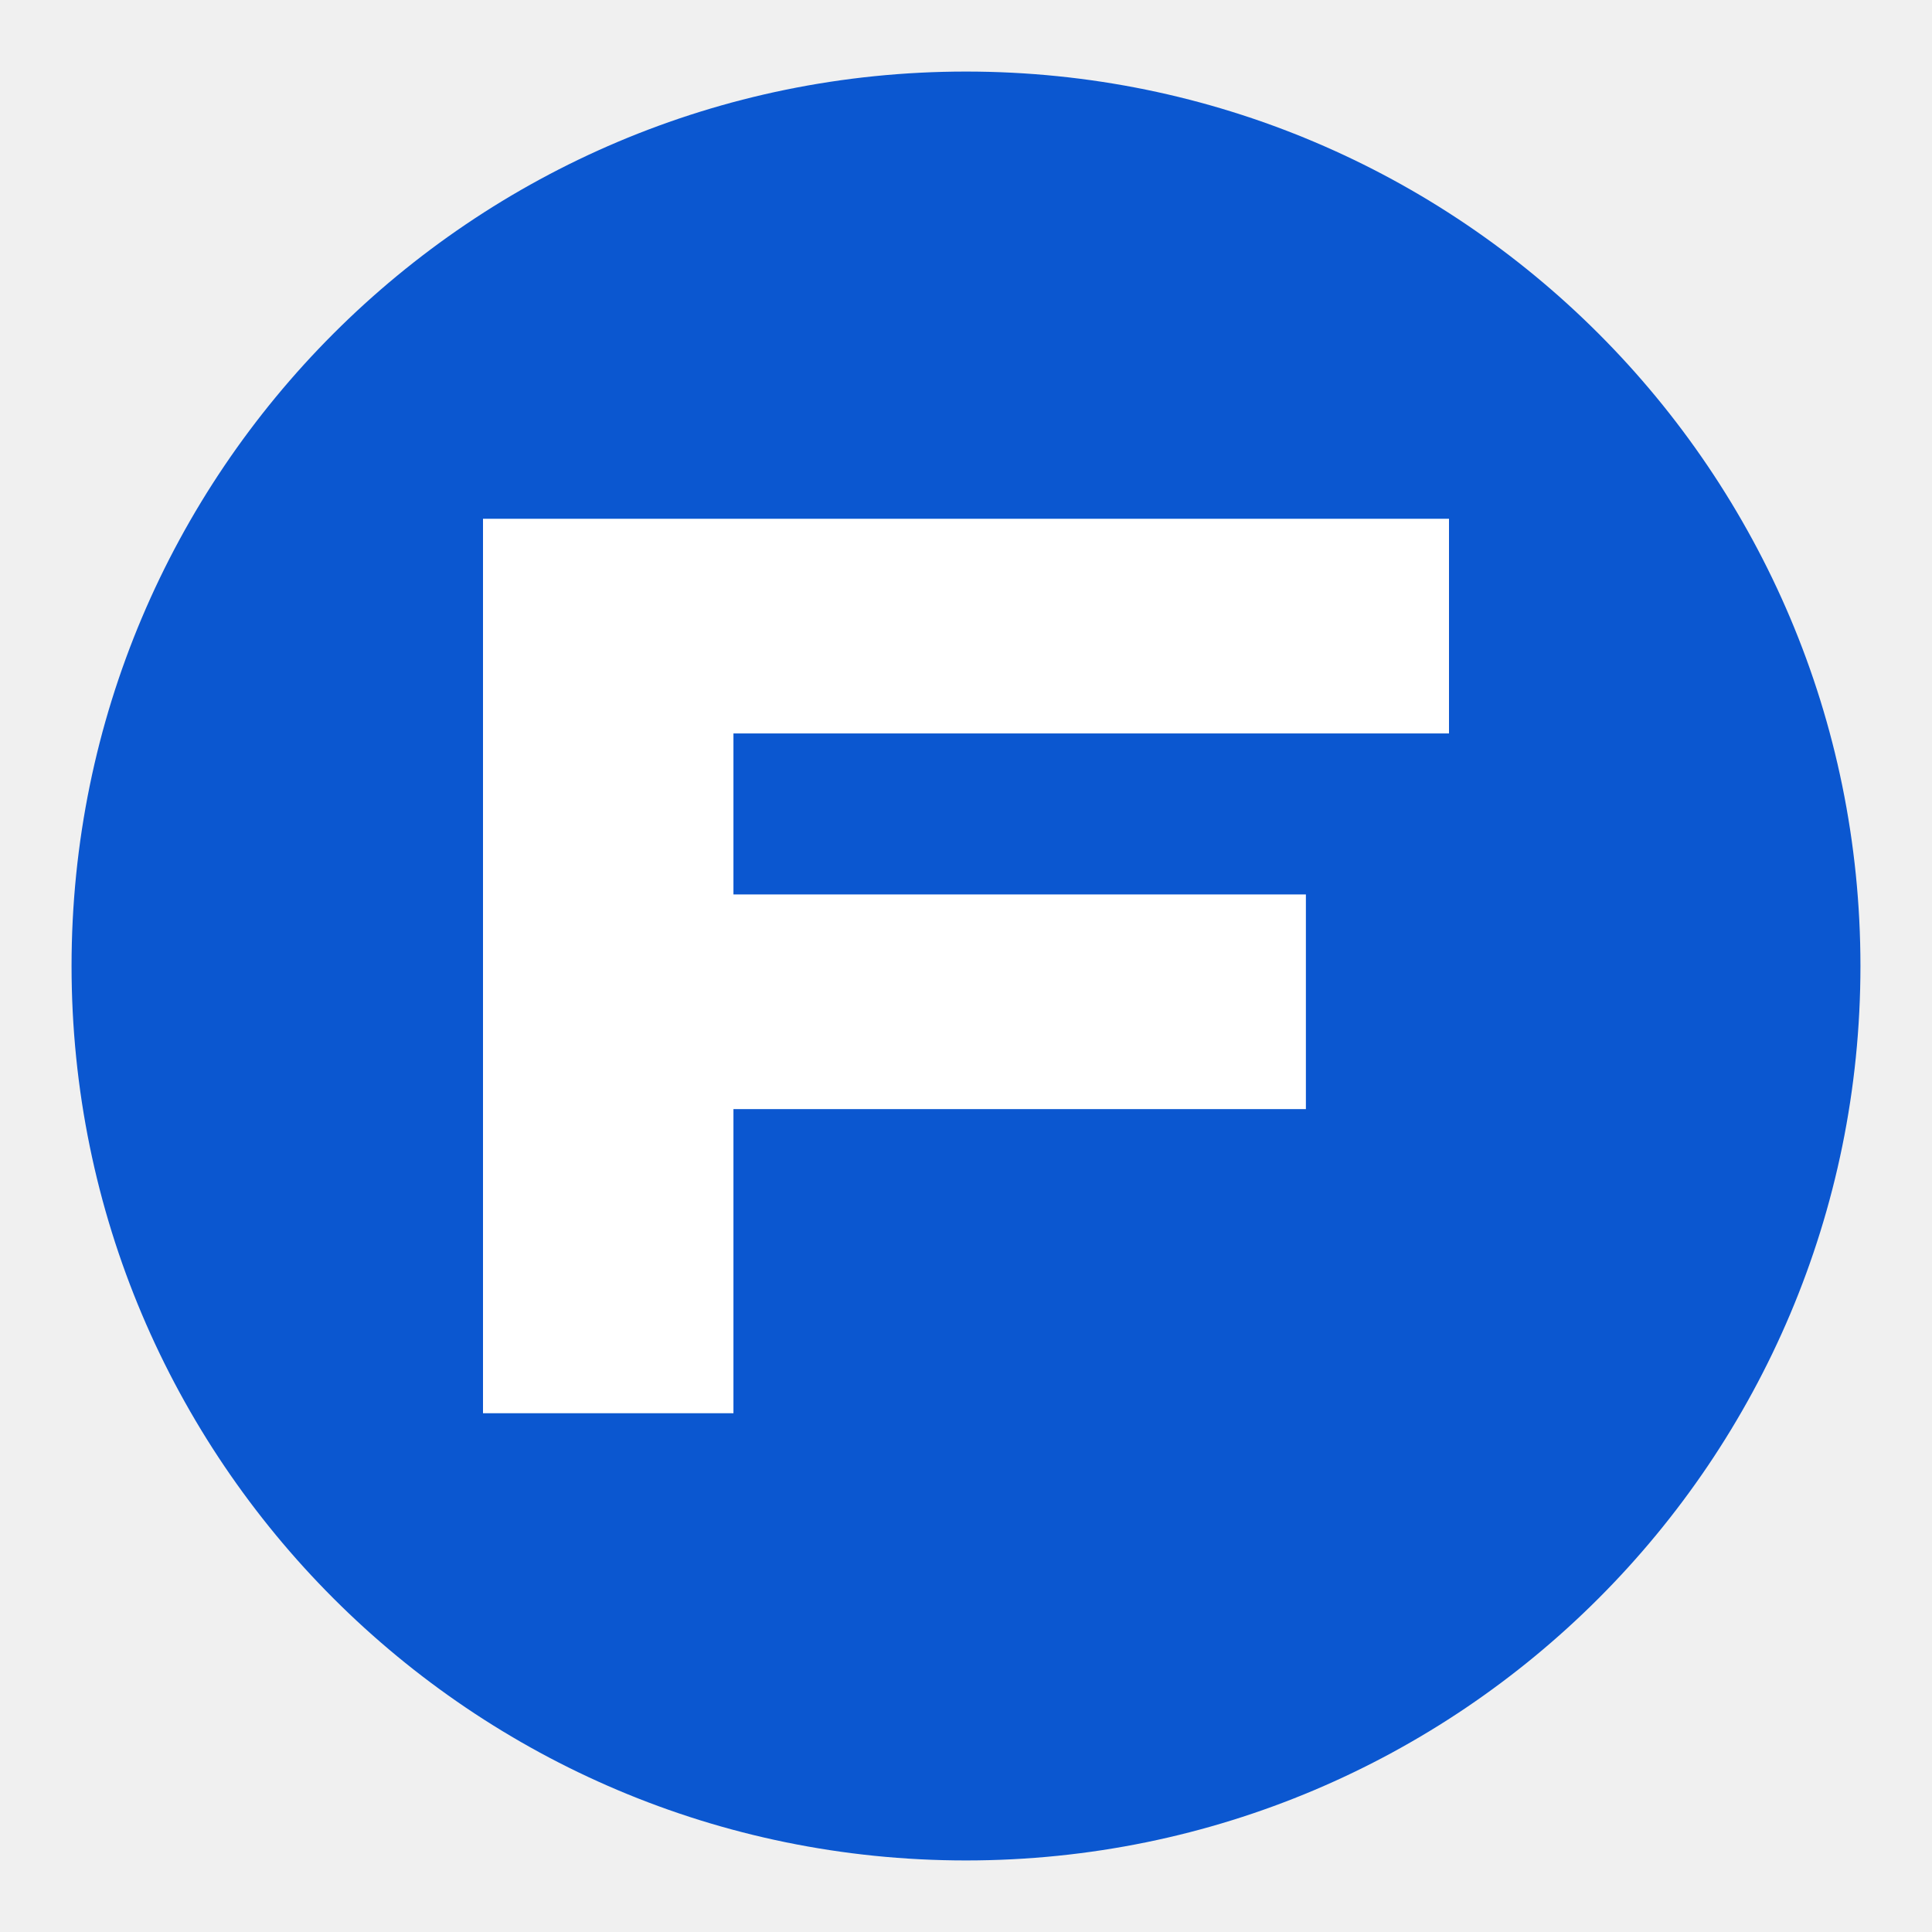
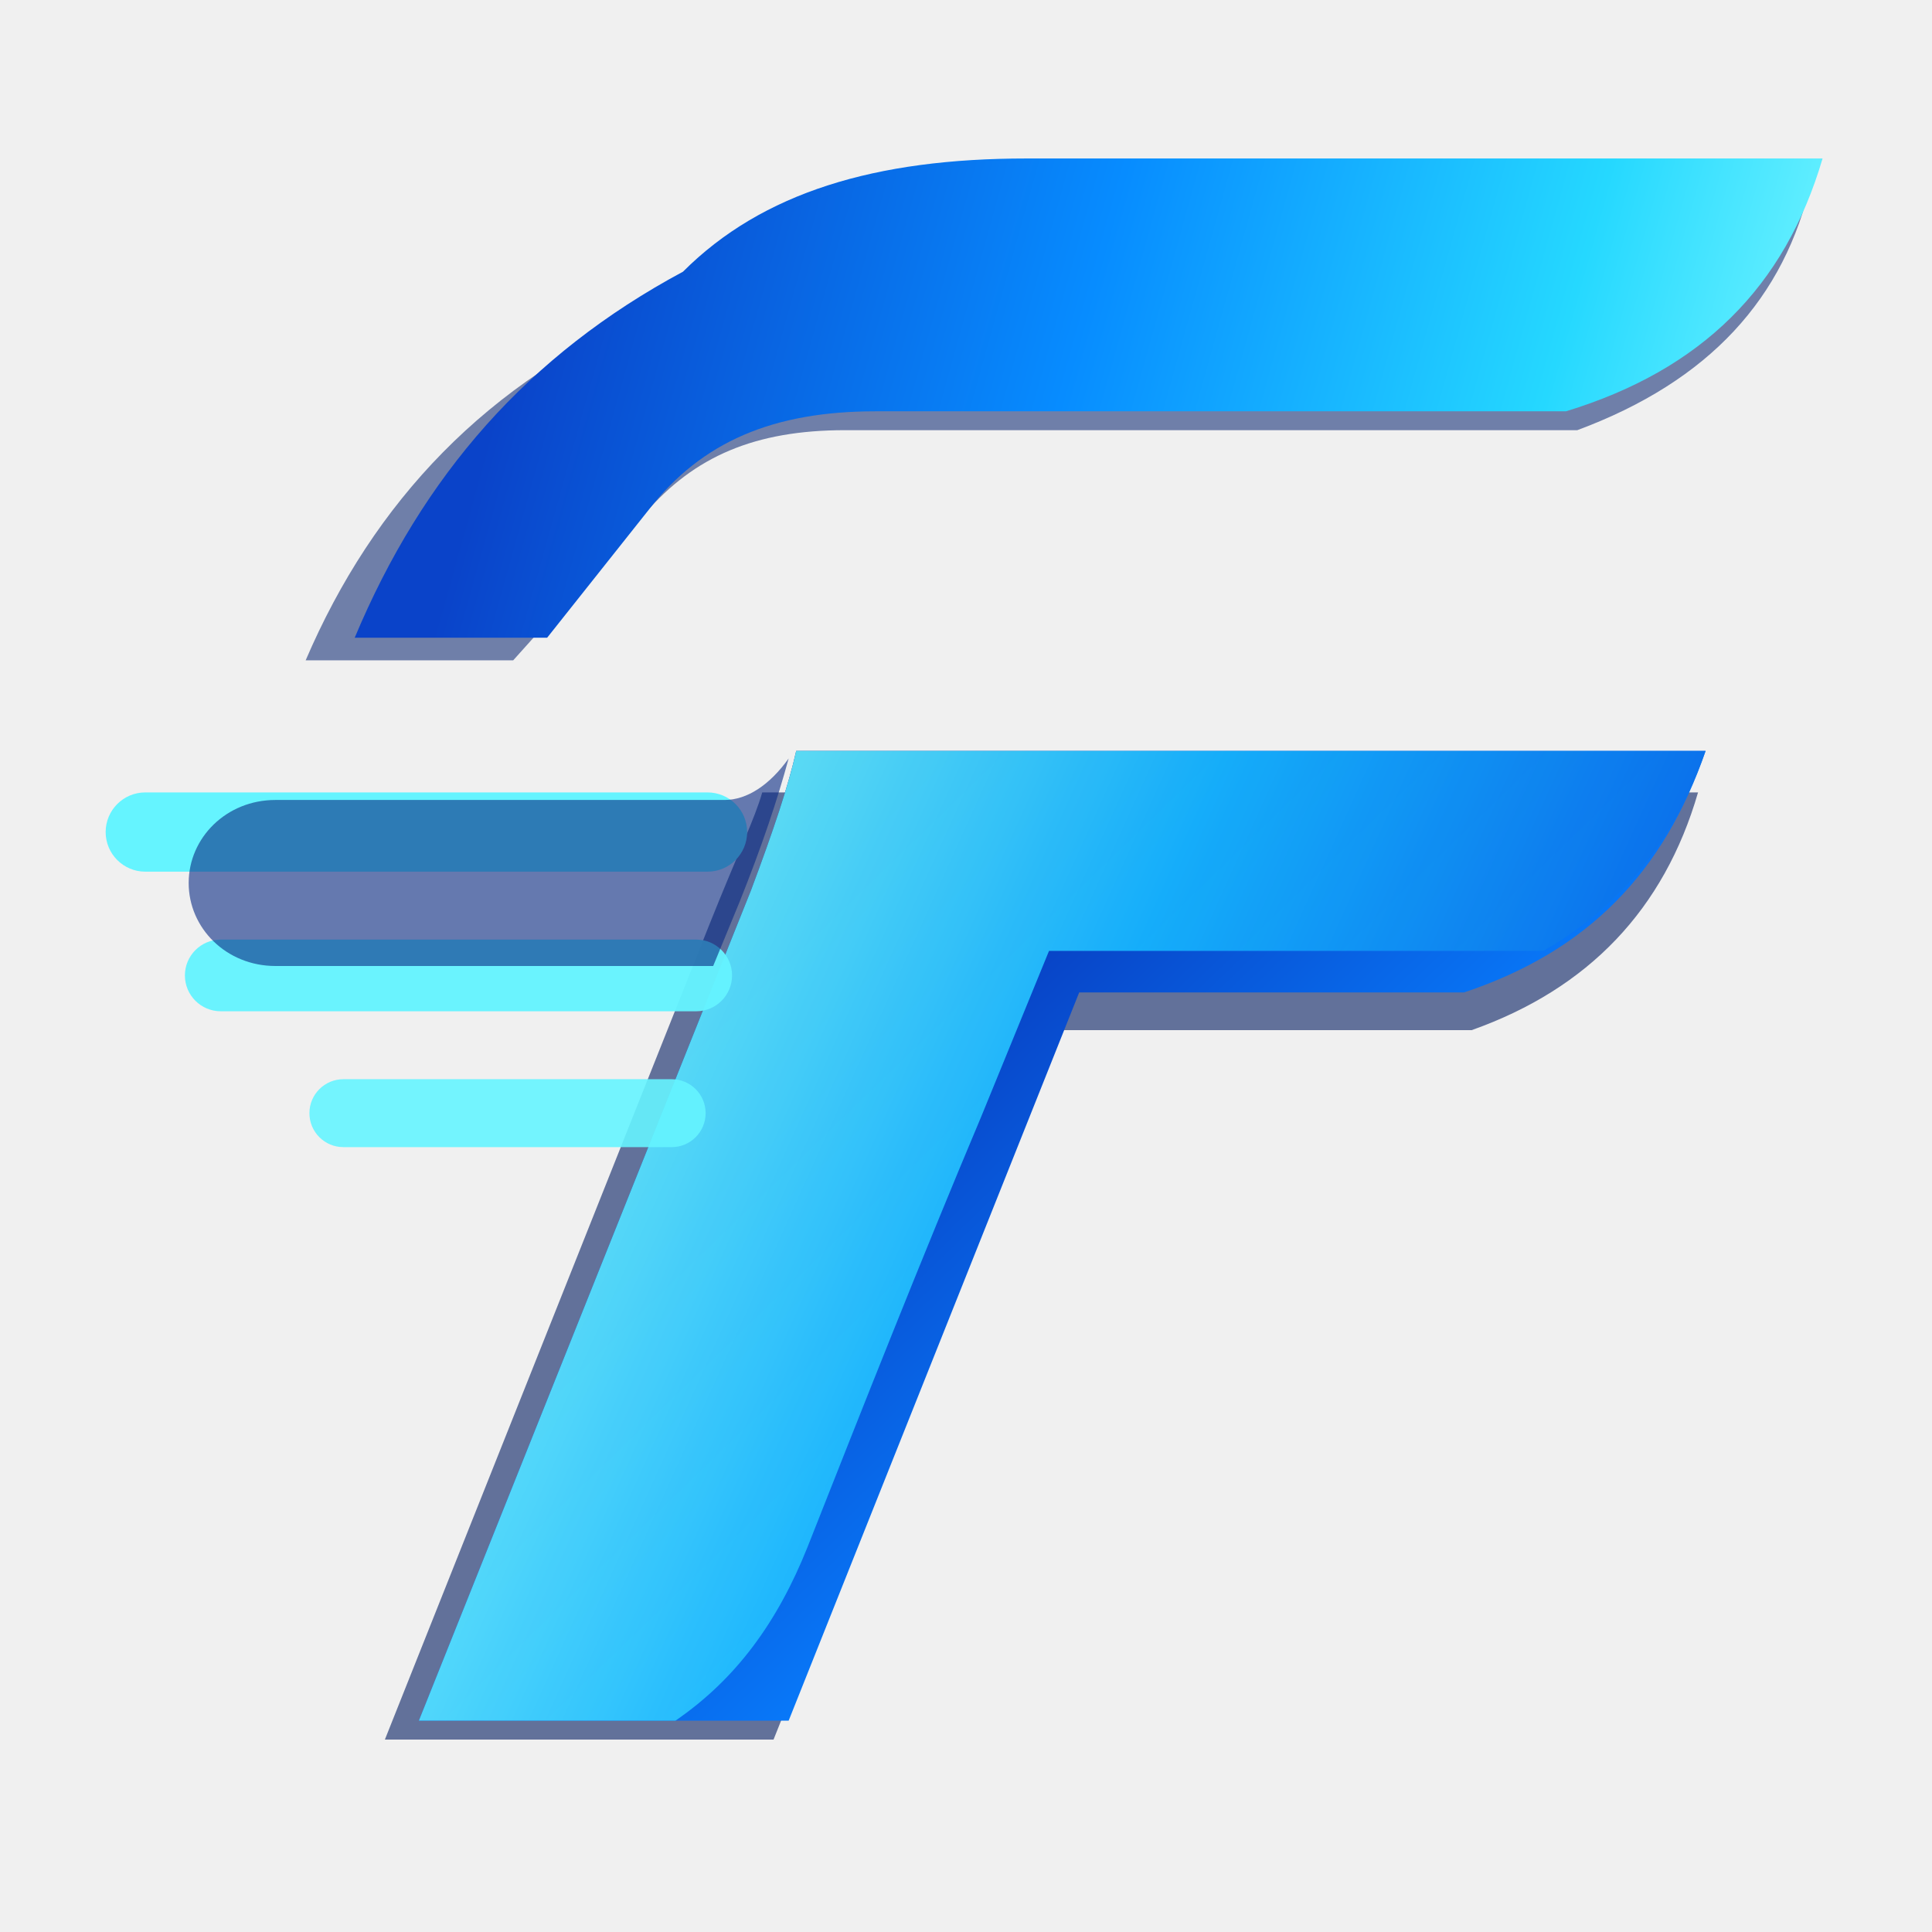
- <svg xmlns="http://www.w3.org/2000/svg" viewBox="0 0 108 108" role="img" aria-label="FAST N°1">
-   <circle cx="54" cy="54" r="50" fill="#0B57D0" />
-   <path fill="#fff" d="M27 29h54v12H41v9h32v12H41v17H27z" />
+ <svg xmlns="http://www.w3.org/2000/svg" viewBox="0 0 512 512" role="img" aria-labelledby="fastTitle fastDesc">
+   <defs>
+     <linearGradient id="top" x1="138" y1="84" x2="468" y2="176" gradientUnits="userSpaceOnUse">
+       <stop stop-color="#0a43c9" />
+       <stop offset=".42" stop-color="#078cff" />
+       <stop offset=".78" stop-color="#25d8ff" />
+       <stop offset="1" stop-color="#75f6ff" />
+     </linearGradient>
+     <linearGradient id="body" x1="146" y1="214" x2="382" y2="458" gradientUnits="userSpaceOnUse">
+       <stop stop-color="#09266f" />
+       <stop offset=".35" stop-color="#0844c7" />
+       <stop offset=".68" stop-color="#087fff" />
+       <stop offset="1" stop-color="#13ccff" />
+     </linearGradient>
+     <linearGradient id="edge" x1="196" y1="218" x2="435" y2="326" gradientUnits="userSpaceOnUse">
+       <stop stop-color="#67efff" />
+       <stop offset=".42" stop-color="#16b8ff" />
+       <stop offset="1" stop-color="#075ce4" />
+     </linearGradient>
+     <linearGradient id="speed" x1="22" y1="242" x2="188" y2="242">
+       <stop stop-color="#65f4ff" />
+       <stop offset="1" stop-color="#0b66ea" />
+     </linearGradient>
+   </defs>
+   <path d="M174 82C196 58 228 48 270 48h210c-7 31-27 53-62 66H224c-24 0-40 7-53 22l-35 39H81c18-42 48-74 93-93Z" fill="#05236f" opacity=".55" />
+   <path d="M181 72C202 51 232 42 272 42h211c-10 34-32 56-68 67H232c-27 0-46 8-60 26l-27 34H94c18-43 46-75 87-97Z" fill="url(#top)" />
+   <path d="M202 210h248c-9 31-29 52-60 63H280l-75 188H102l86-216c8-20 12-28 14-35Z" fill="#041d61" opacity=".6" />
+   <path d="M211 199h241c-11 32-31 53-64 64H286l-77 193H111l88-220c6-16 10-28 12-37Z" fill="url(#body)" />
+   <path d="M211 199h241c-8 23-22 41-43 53H278l-18 44c-16 38-31 76-46 114-8 20-19 35-35 46h-68l88-220c6-16 10-28 12-37Z" fill="url(#edge)" opacity=".9" />
+   <rect x="28" y="210" width="170" height="21" rx="10.5" fill="url(#speed)" />
+   <rect x="49" y="249" width="145" height="19" rx="9.5" fill="url(#speed)" opacity=".96" />
+   <rect x="82" y="286" width="105" height="18" rx="9" fill="url(#speed)" opacity=".9" />
+   <path d="M209 201c-3 11-7 23-13 38l-7 17H73c-13 0-23-10-23-22s10-22 23-22h119c6 0 12-4 17-11Z" fill="#082a83" opacity=".6" />
</svg>
